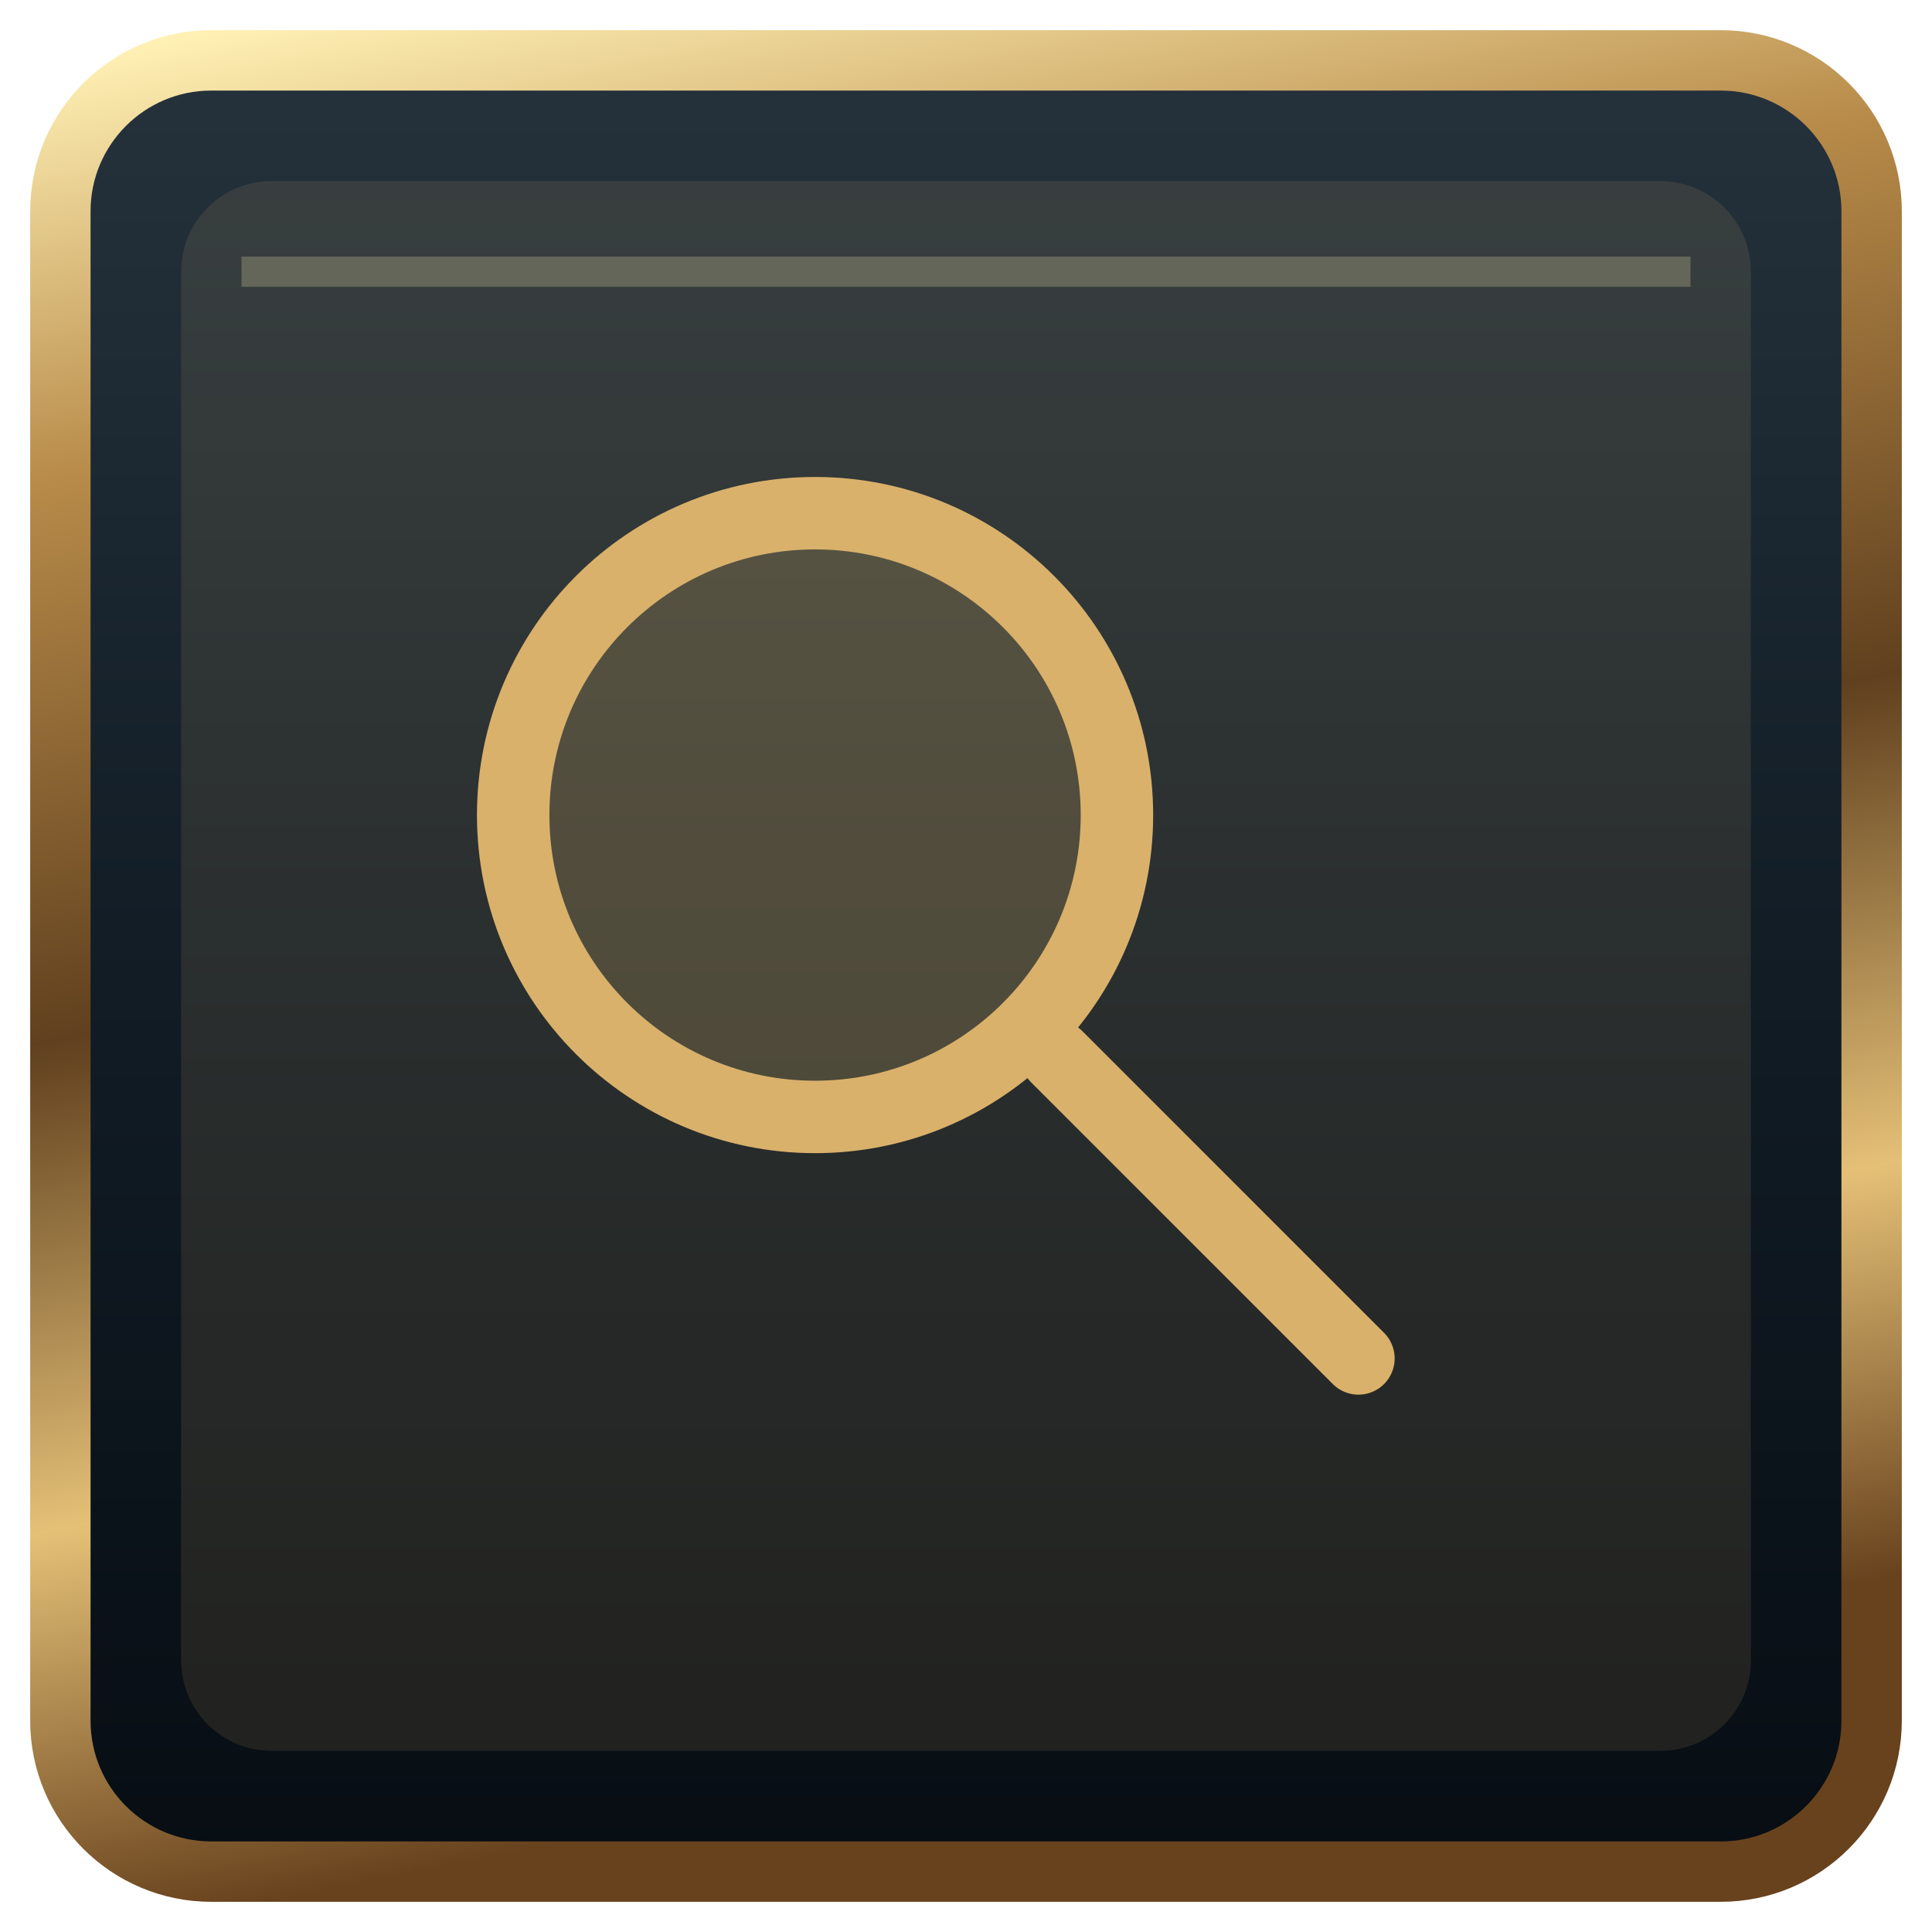
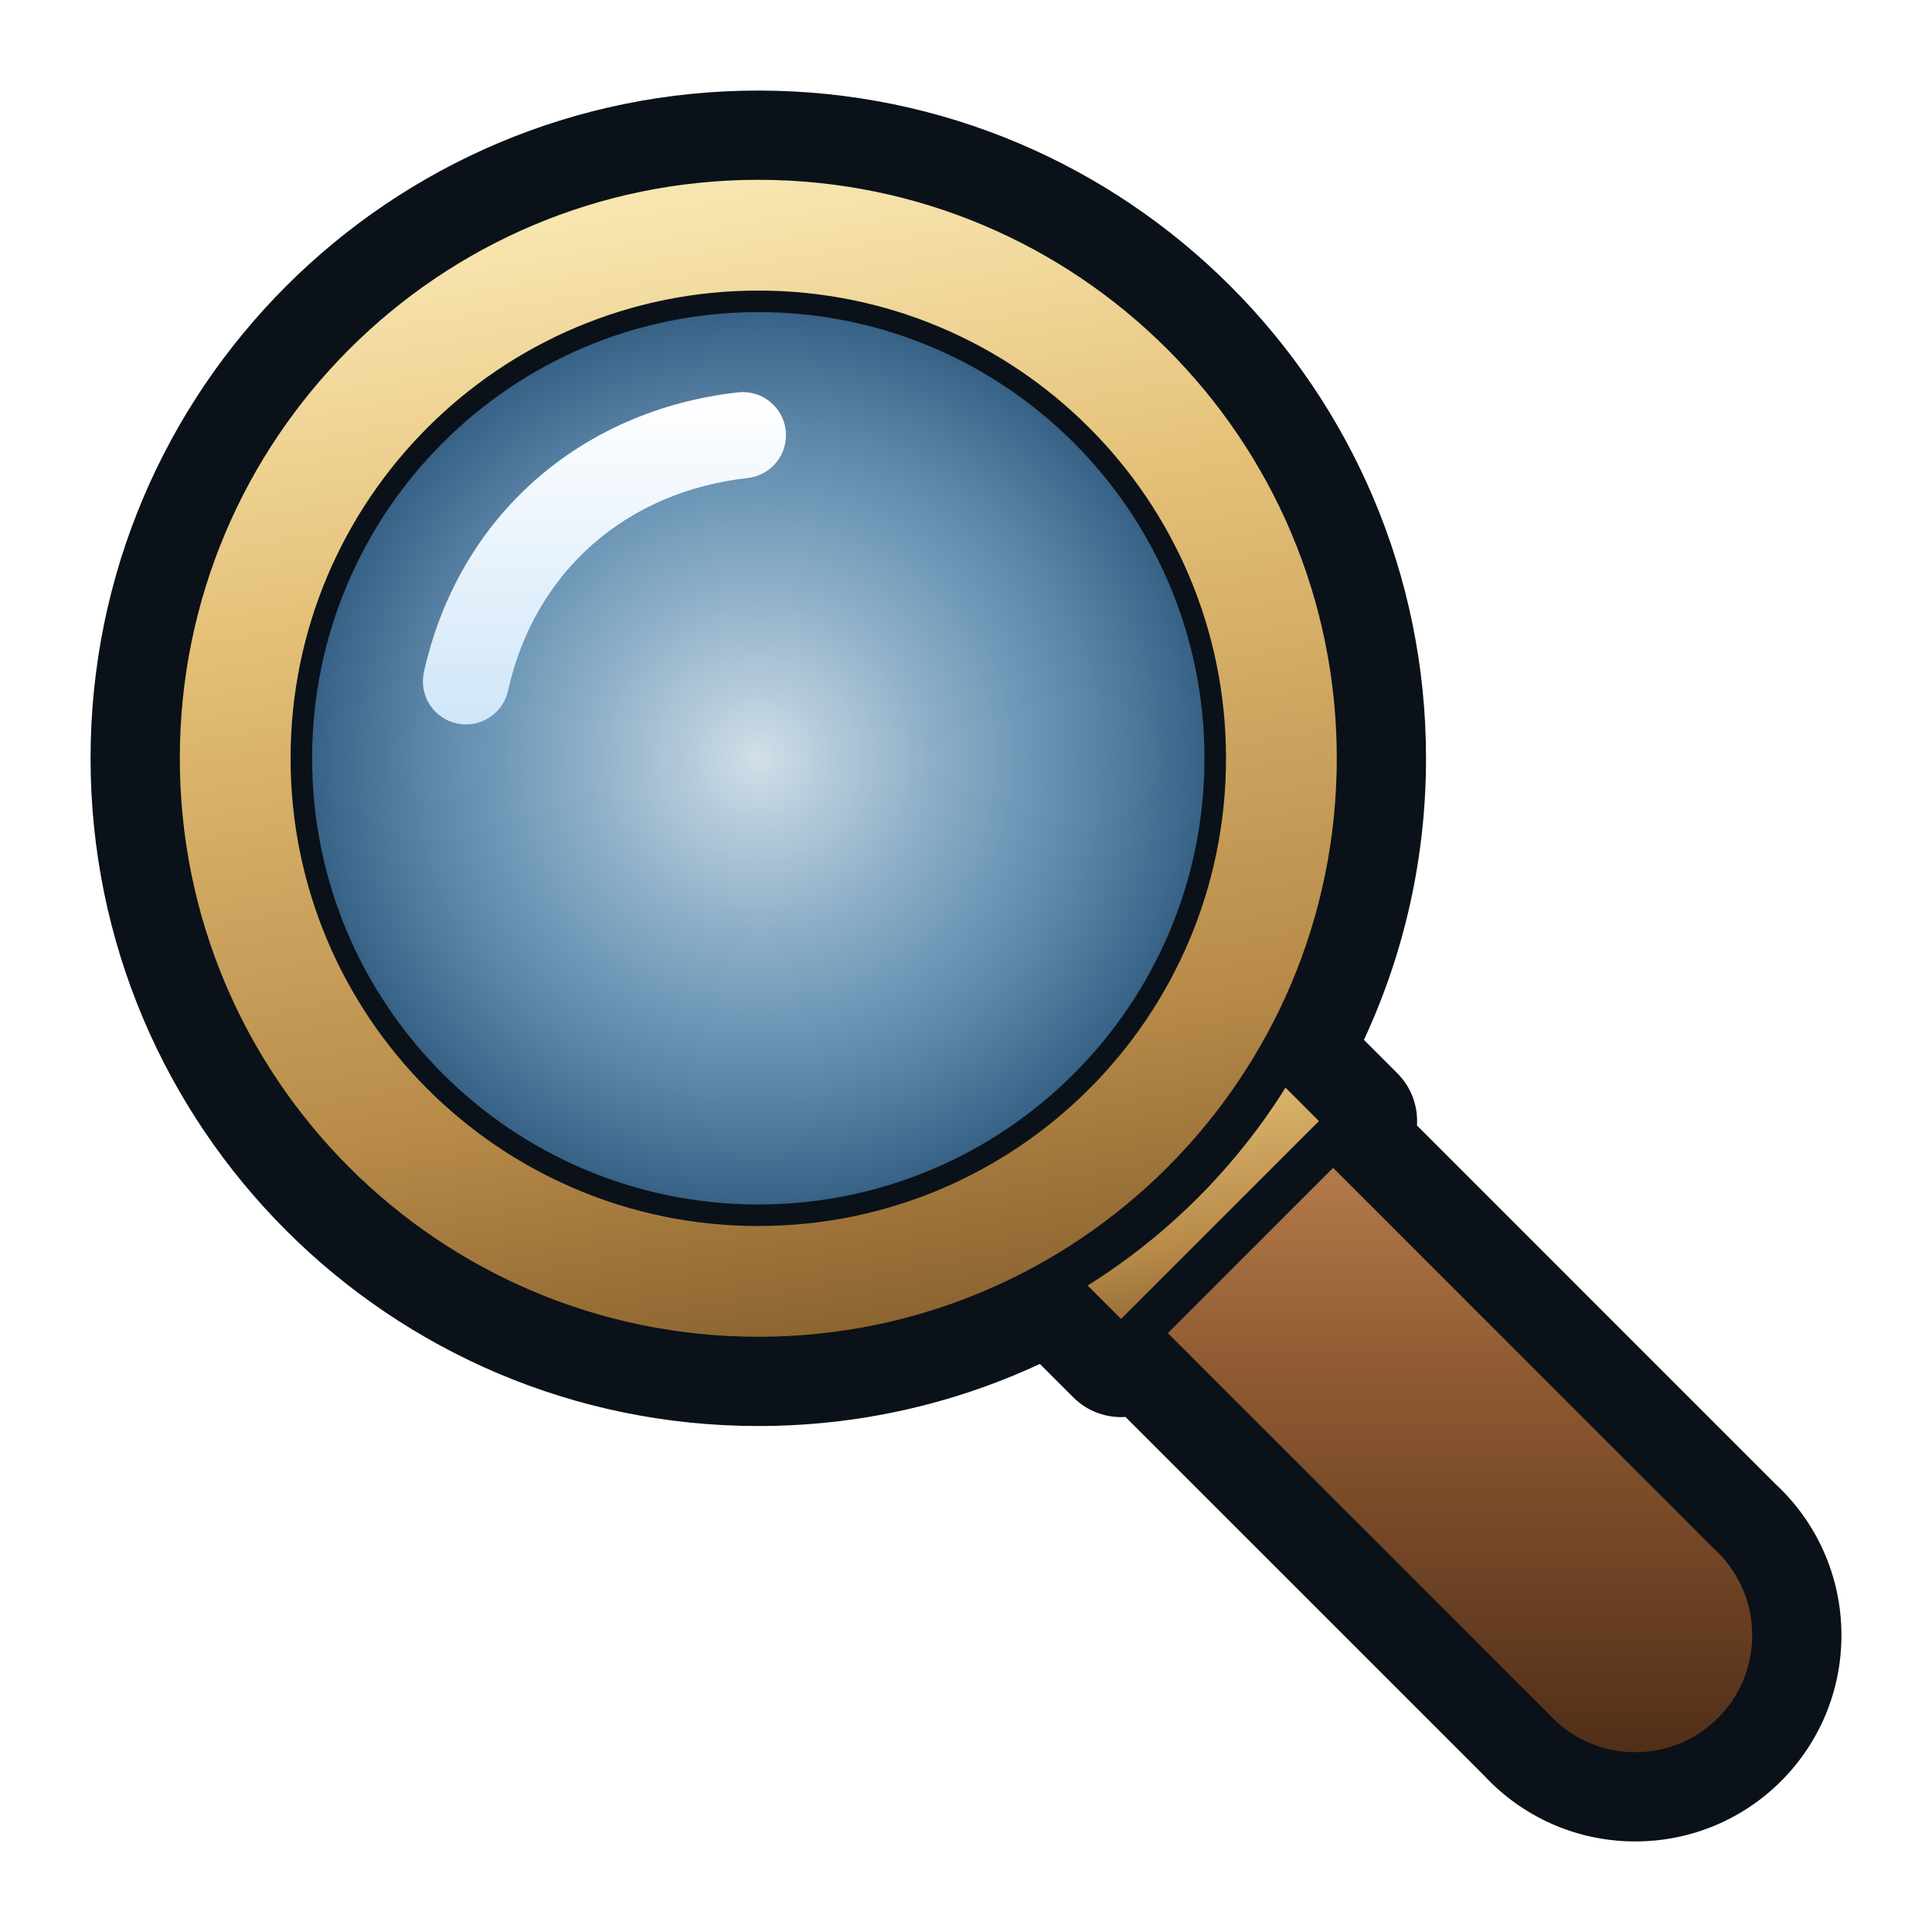
<svg xmlns="http://www.w3.org/2000/svg" width="64" height="64" viewBox="0 0 64 64">
  <defs>
-     <linearGradient id="gold" x2="0.2" y2="1">
-       <stop stop-color="#fff0b4" />
-       <stop offset=".22" stop-color="#b88b49" />
-       <stop offset=".52" stop-color="#60401e" />
-       <stop offset=".78" stop-color="#e4c077" />
-       <stop offset="1" stop-color="#68421d" />
+     <linearGradient id="linear-gradient-1" x1="46.689" y1="34.62" x2="46.689" y2="58.757" gradientUnits="userSpaceOnUse">
+       <stop offset="0" stop-color="#c98e58" />
+       <stop offset="0.45" stop-color="#8f5a32" />
+       <stop offset="1" stop-color="#4e2c17" />
    </linearGradient>
-     <linearGradient id="dark" x2="0" y2="1">
-       <stop stop-color="#25323c" />
-       <stop offset=".48" stop-color="#121d26" />
-       <stop offset="1" stop-color="#070d13" />
+     <linearGradient id="linear-gradient-2" x1="36.485" y1="30.058" x2="39.237" y2="45.664" gradientUnits="userSpaceOnUse">
+       <stop offset="0" stop-color="#fff3c4" />
+       <stop offset="0.35" stop-color="#e4c077" />
+       <stop offset="0.72" stop-color="#b88b49" />
+       <stop offset="1" stop-color="#7a5426" />
    </linearGradient>
-     <linearGradient id="blue" x2="0" y2="1">
-       <stop stop-color="#8bb9df" />
-       <stop offset=".24" stop-color="#3e709d" />
-       <stop offset=".75" stop-color="#173957" />
-       <stop offset="1" stop-color="#0d1e30" />
+     <linearGradient id="linear-gradient-3" x1="21.121" y1="2.443" x2="29.118" y2="47.796" gradientUnits="userSpaceOnUse">
+       <stop offset="0" stop-color="#fff3c4" />
+       <stop offset="0.35" stop-color="#e4c077" />
+       <stop offset="0.72" stop-color="#b88b49" />
+       <stop offset="1" stop-color="#7a5426" />
    </linearGradient>
-     <linearGradient id="red" x2="0" y2="1">
-       <stop stop-color="#ffc0ad" />
-       <stop offset=".3" stop-color="#e94c5b" />
-       <stop offset="1" stop-color="#7d1b30" />
-     </linearGradient>
-     <linearGradient id="mana" x2="0" y2="1">
-       <stop stop-color="#bdeaff" />
-       <stop offset=".3" stop-color="#419ee6" />
-       <stop offset="1" stop-color="#174c92" />
-     </linearGradient>
-     <linearGradient id="amber" x2="0" y2="1">
-       <stop stop-color="#fff0a5" />
-       <stop offset=".3" stop-color="#dba13b" />
-       <stop offset="1" stop-color="#8e5217" />
-     </linearGradient>
-     <linearGradient id="purple" x2="0" y2="1">
-       <stop stop-color="#f2cfff" />
-       <stop offset=".3" stop-color="#a56de5" />
-       <stop offset="1" stop-color="#4e267d" />
-     </linearGradient>
-     <linearGradient id="green" x2="0" y2="1">
-       <stop stop-color="#d3ffc0" />
-       <stop offset=".3" stop-color="#68c56a" />
-       <stop offset="1" stop-color="#245e35" />
+     <radialGradient id="radial-gradient-1" cx="25.12" cy="25.12" r="14.78" gradientUnits="userSpaceOnUse">
+       <stop offset="0" stop-color="#e8f6ff" stop-opacity="0.9" />
+       <stop offset="0.6" stop-color="#8fc4ec" stop-opacity="0.75" />
+       <stop offset="1" stop-color="#3f6f99" stop-opacity="0.85" />
+     </radialGradient>
+     <linearGradient id="linear-gradient-4" x1="20.023" y1="12.989" x2="20.023" y2="23.999" gradientUnits="userSpaceOnUse">
+       <stop offset="0" stop-color="#ffffff" />
+       <stop offset="1" stop-color="#d0e6f8" />
    </linearGradient>
  </defs>
-   <rect x="2" y="2" width="60" height="60" rx="5" fill="url(#dark)" stroke="url(#gold)" stroke-width="2" />
-   <rect x="6" y="6" width="52" height="52" rx="3" fill="#d9b16b" opacity=".12" />
-   <path d="M8 9 H56" stroke="#fff0ba" opacity=".23" />
-   <g transform="translate(12 12)" stroke="#d9b16b" fill="#d9b16b" fill-opacity=".22" stroke-width="2.4" stroke-linejoin="round" stroke-linecap="round">
-     <circle cx="15" cy="15" r="10" />
-     <path d="M23 23 L33 33" />
+   <g id="Layer_1" data-name="Layer 1">
+     <g id="emblem">
+       <path id="halo" d="M45.182 34.447 L46.287 35.552 C46.762 36.027 46.979 36.662 46.939 37.284 L58.805 49.151 C60.172 50.413 61 52.209 61 54.17 C61 57.947 57.947 61 54.17 61 C52.209 61 50.413 60.172 49.151 58.805 L49.151 58.805 L37.284 46.939 C36.662 46.979 36.027 46.762 35.552 46.287 L34.447 45.182 C31.604 46.505 28.442 47.239 25.12 47.239 C12.903 47.239 3 37.336 3 25.12 C3 12.903 12.903 3 25.12 3 C37.336 3 47.239 12.903 47.239 25.12 C47.239 28.442 46.505 31.604 45.182 34.447 Z" fill="#0a1118" />
+       <path id="handle" d="M34.62 41.103 L41.103 34.62 L57.254 50.771 C58.178 51.61 58.757 52.821 58.757 54.17 C58.757 56.709 56.709 58.757 54.17 58.757 C52.821 58.757 51.61 58.178 50.771 57.254 Z" fill="url(#linear-gradient-1)" stroke="#0a1118" stroke-width="1.427" stroke-linejoin="round" />
+       <path id="collar" d="M31.021 38.585 L37.137 44.701 L44.701 37.137 L38.585 31.021 Z" fill="url(#linear-gradient-2)" stroke="#0a1118" stroke-width="1.427" stroke-linejoin="round" />
+       <path id="rim" d="M5.243 25.12 C5.243 14.141 14.141 5.243 25.12 5.243 C36.098 5.243 44.996 14.141 44.996 25.12 C44.996 36.098 36.098 44.996 25.12 44.996 C14.141 44.996 5.243 36.098 5.243 25.12 Z M25.12 10.339 C16.955 10.339 10.339 16.955 10.339 25.12 C10.339 33.284 16.955 39.9 25.12 39.9 C33.284 39.9 39.9 33.284 39.9 25.12 C39.9 16.955 33.284 10.339 25.12 10.339 Z" fill="url(#linear-gradient-3)" stroke="#0a1118" stroke-width="1.427" stroke-linejoin="round" />
+       <path id="lens" d="M39.9 25.12 C39.9 33.284 33.284 39.9 25.12 39.9 C16.955 39.9 10.339 33.284 10.339 25.12 C10.339 16.955 16.955 10.339 25.12 10.339 C33.284 10.339 39.9 16.955 39.9 25.12 Z" fill="url(#radial-gradient-1)" />
+       <path id="glint" d="M24.452 12.998 C25.236 12.911 25.941 13.476 26.028 14.259 C26.115 15.042 25.551 15.748 24.767 15.835 C20.787 16.277 17.716 18.889 16.829 22.881 C16.658 23.65 15.896 24.135 15.126 23.964 C14.357 23.793 13.872 23.031 14.043 22.262 C15.194 17.079 19.259 13.575 24.452 12.998 Z" fill="url(#linear-gradient-4)" />
+     </g>
  </g>
</svg>
